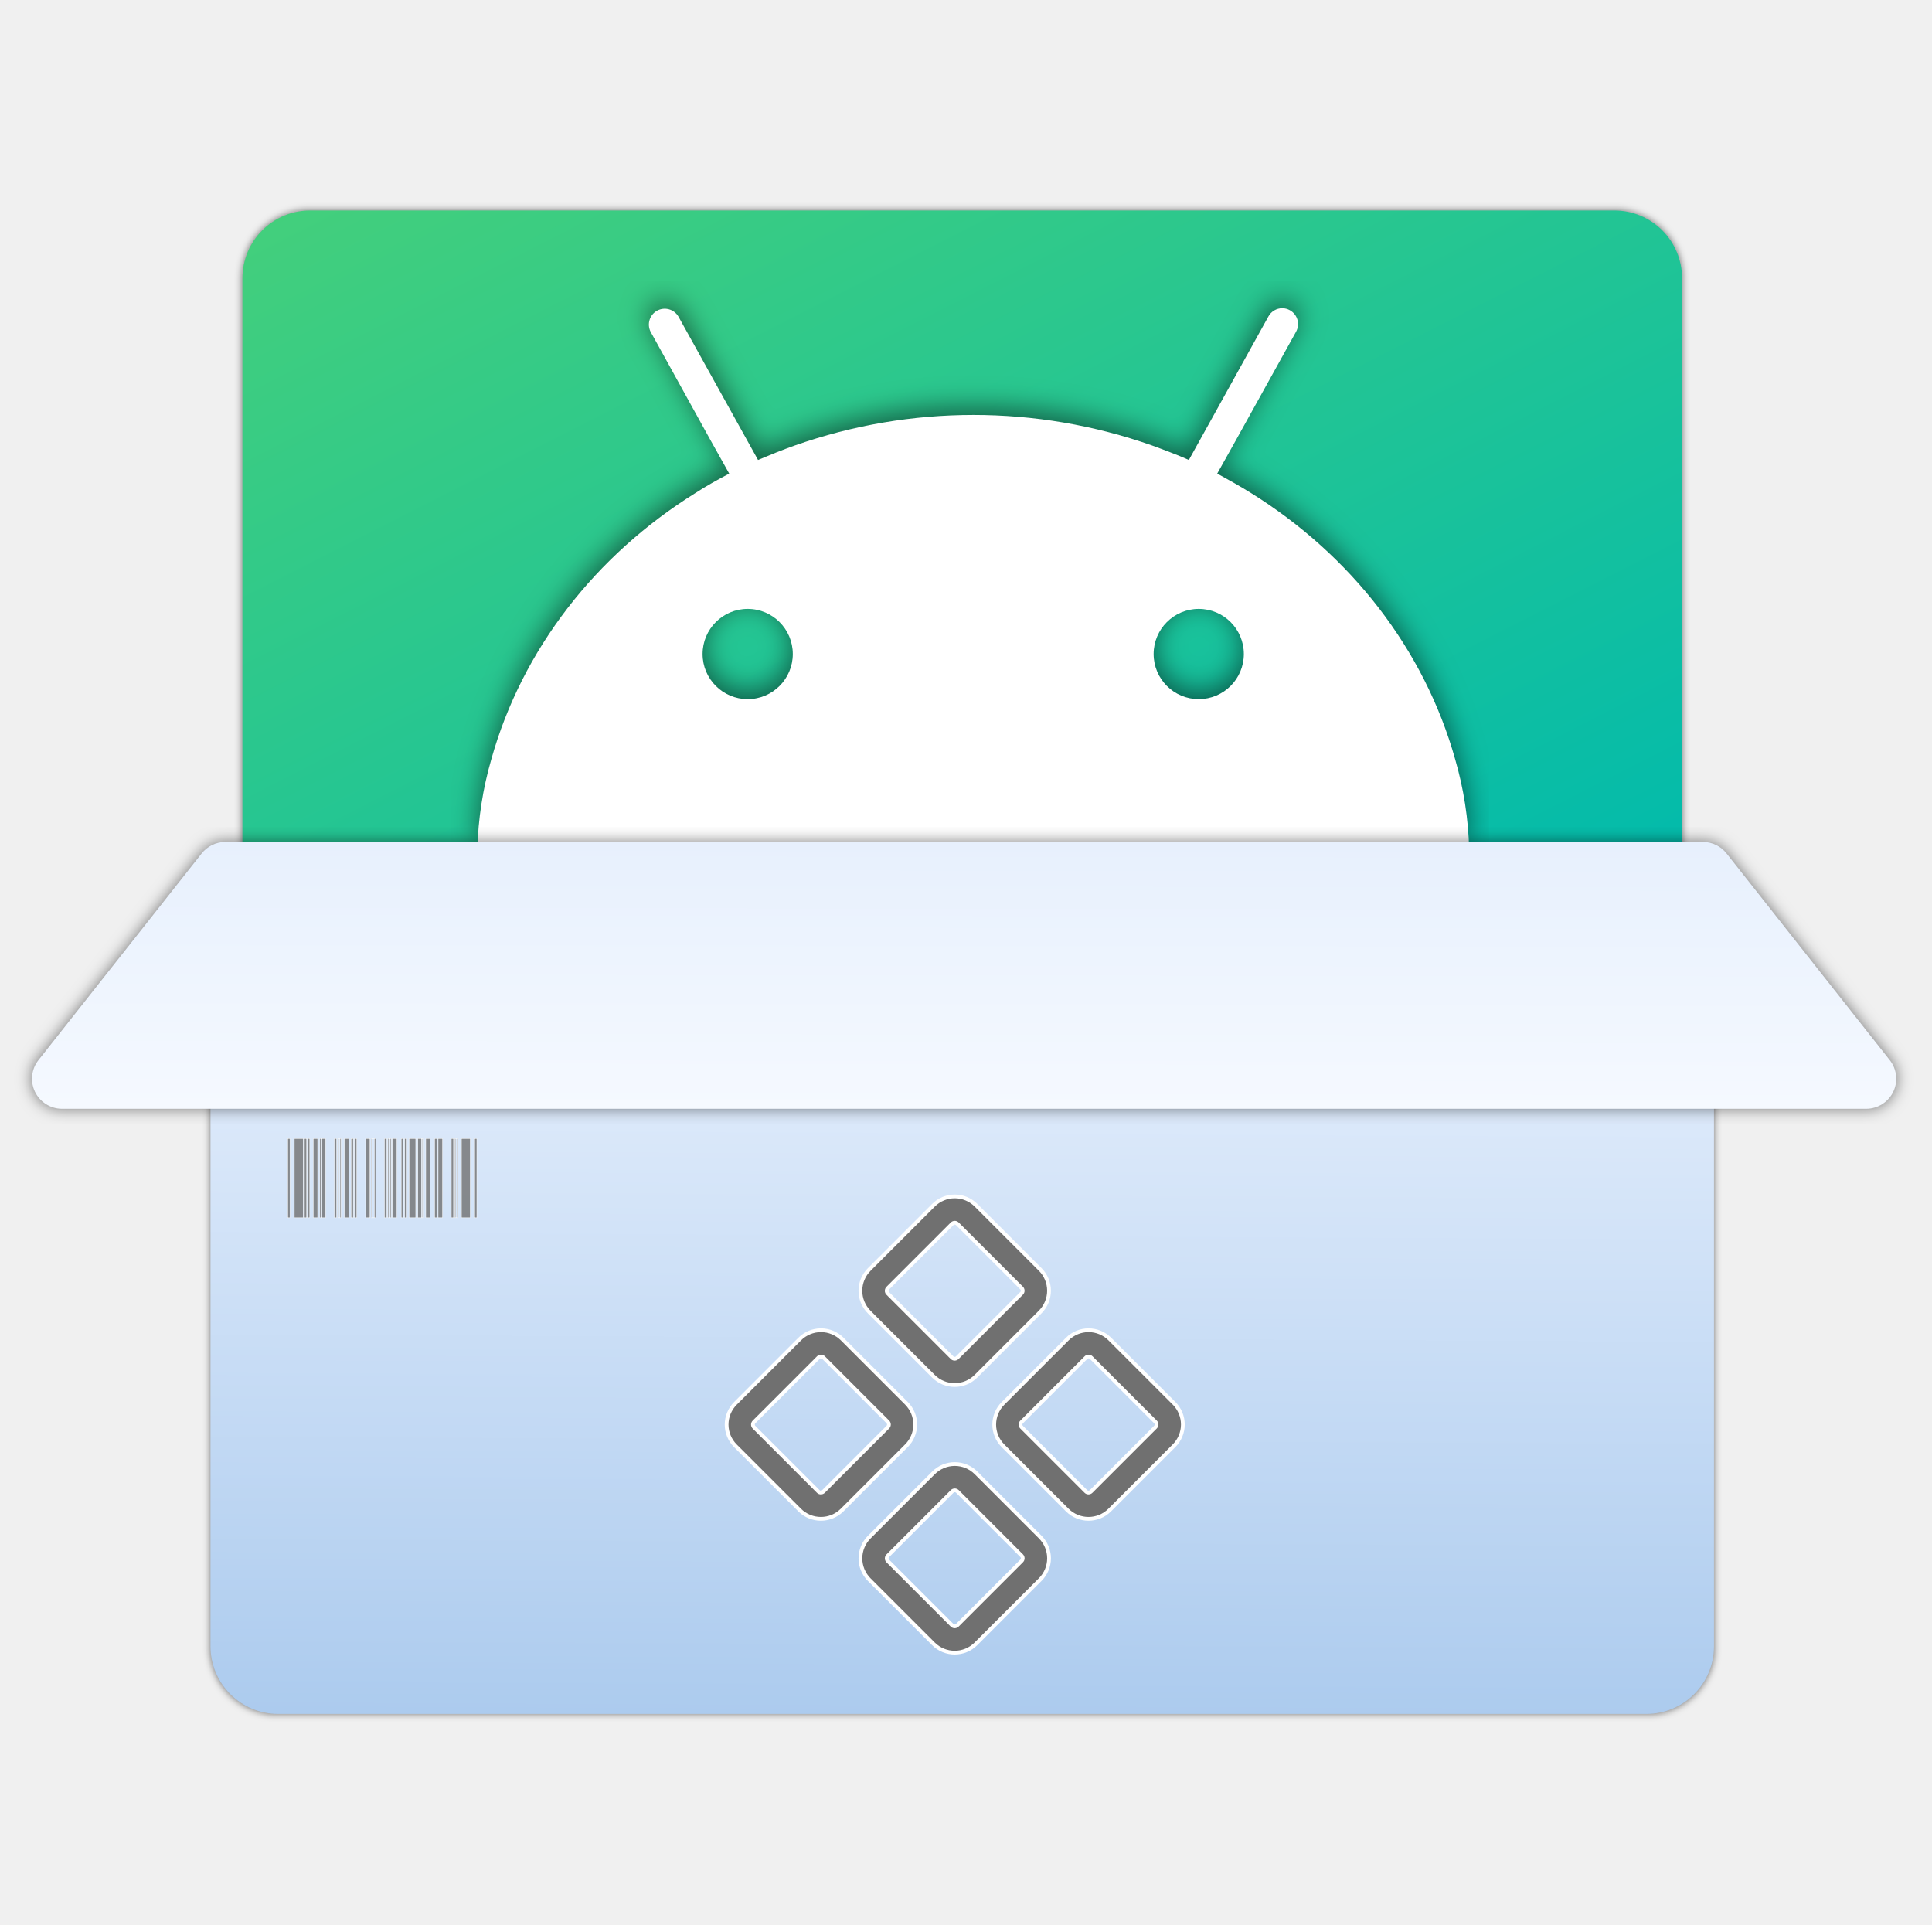
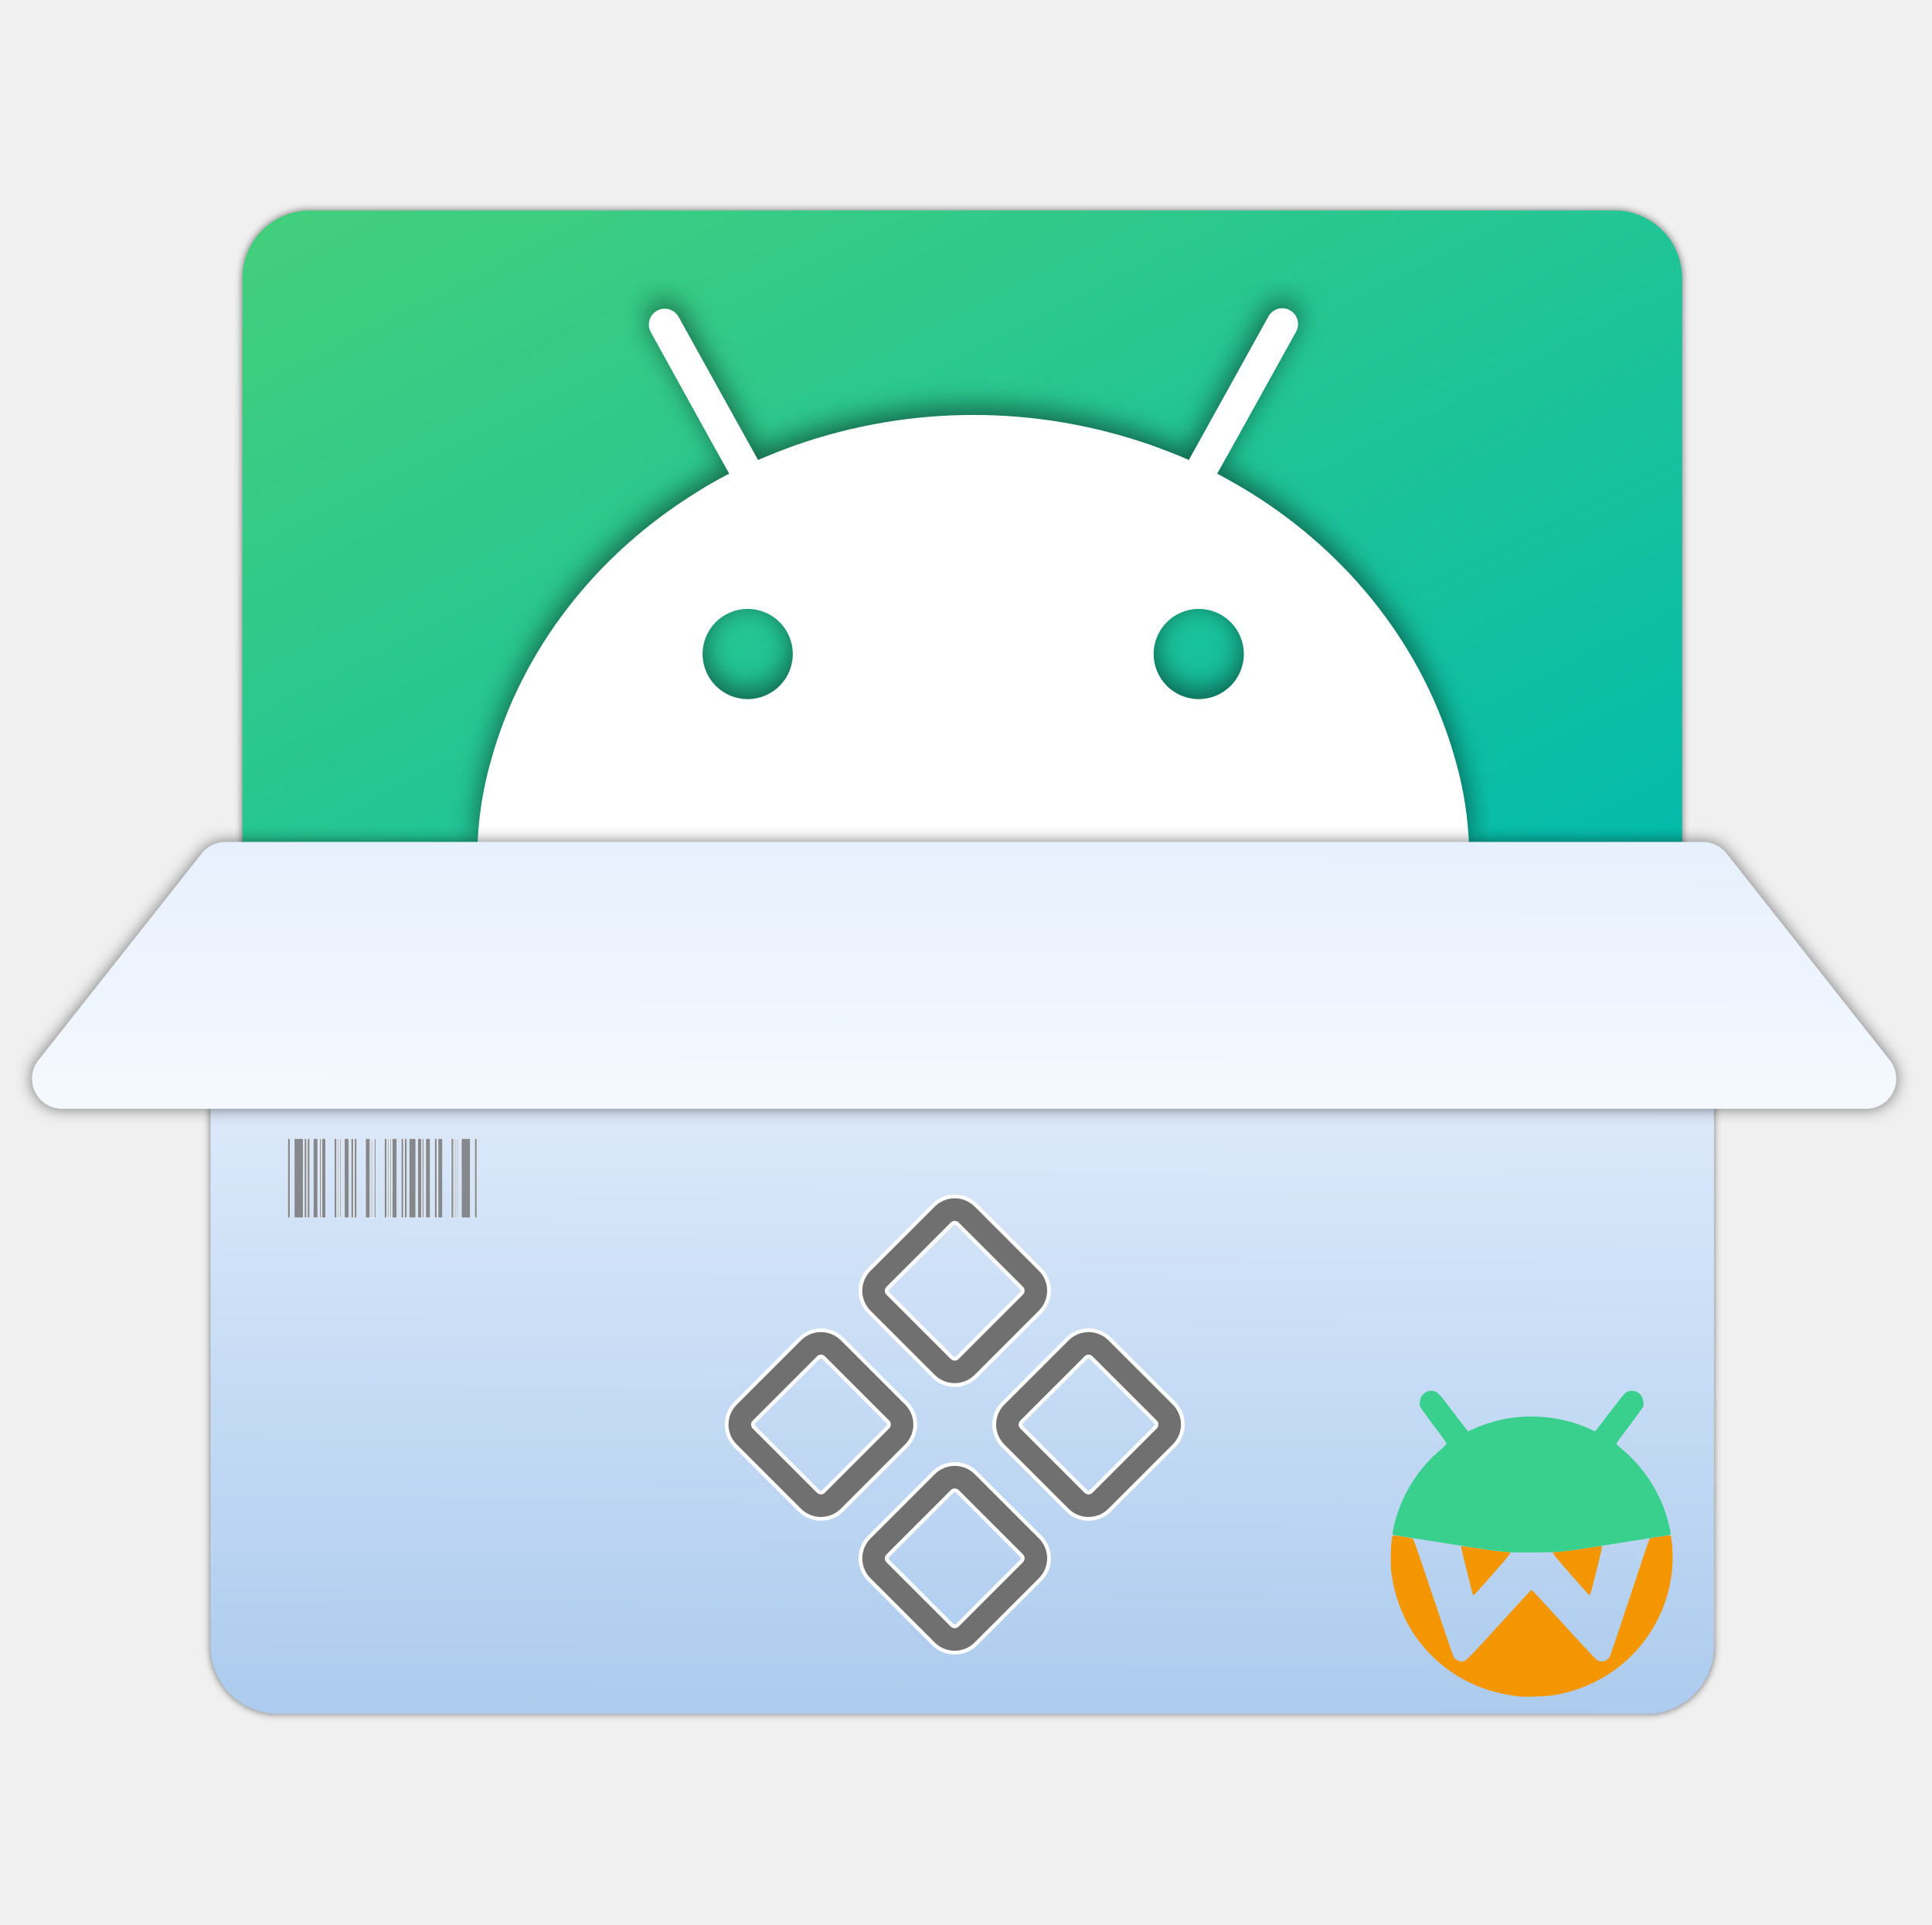
- <svg xmlns="http://www.w3.org/2000/svg" width="514" height="512" viewBox="0 0 514 512" fill="none">
-   <defs>
+ <svg xmlns="http://www.w3.org/2000/svg" width="514" height="512" viewBox="0 0 514 512" fill="none" version="1.1" id="svg3680">
+   <defs id="defs3642">
    <linearGradient id="linear_0" x1="96.37%" y1="96.011%" x2="2.84%" y2="0%" gradientUnits="objectBoundingBox">
-       <stop offset="0" stop-color="#00BAAD" stop-opacity="1" />
-       <stop offset="1" stop-color="#43CF7C" stop-opacity="1" />
+       <stop offset="0" stop-color="#00BAAD" stop-opacity="1" id="stop3567" />
+       <stop offset="1" stop-color="#43CF7C" stop-opacity="1" id="stop3569" />
    </linearGradient>
    <filter id="filter_2" x="60.5" y="54" width="387" height="204" filterUnits="userSpaceOnUse" color-interpolation-filters="sRGB">
-       <feFlood flood-opacity="0" result="BackgroundImageFix" />
-       <feColorMatrix in="SourceAlpha" type="matrix" values="0 0 0 0 0 0 0 0 0 0 0 0 0 0 0 0 0 0 127 0" />
-       <feOffset dx="0" dy="0" />
-       <feGaussianBlur stdDeviation="1" />
-       <feColorMatrix type="matrix" values="0 0 0 0 0 0 0 0 0 0 0 0 0 0 0 0 0 0 0.5 0" />
-       <feBlend mode="normal" in2="BackgroundImageFix" result="effect1_Shadow" />
-       <feBlend mode="normal" in="SourceGraphic" in2="effect1_Shadow" result="shape" />
+       <feFlood flood-opacity="0" result="BackgroundImageFix" id="feFlood3572" />
+       <feColorMatrix in="SourceAlpha" type="matrix" values="0 0 0 0 0 0 0 0 0 0 0 0 0 0 0 0 0 0 127 0" id="feColorMatrix3574" />
+       <feOffset dx="0" dy="0" id="feOffset3576" />
+       <feGaussianBlur stdDeviation="1" id="feGaussianBlur3578" />
+       <feColorMatrix type="matrix" values="0 0 0 0 0 0 0 0 0 0 0 0 0 0 0 0 0 0 0.5 0" id="feColorMatrix3580" />
+       <feBlend mode="normal" in2="BackgroundImageFix" result="effect1_Shadow" id="feBlend3582" />
+       <feBlend mode="normal" in="SourceGraphic" in2="effect1_Shadow" result="shape" id="feBlend3584" />
    </filter>
    <linearGradient id="linear_1" x1="50%" y1="100%" x2="51%" y2="0%" gradientUnits="objectBoundingBox">
-       <stop offset="0" stop-color="#ACCBEE" stop-opacity="1" />
-       <stop offset="1" stop-color="#E7F0FD" stop-opacity="1" />
+       <stop offset="0" stop-color="#ACCBEE" stop-opacity="1" id="stop3587" />
+       <stop offset="1" stop-color="#E7F0FD" stop-opacity="1" id="stop3589" />
    </linearGradient>
    <filter id="filter_4" x="52" y="254" width="404" height="204" filterUnits="userSpaceOnUse" color-interpolation-filters="sRGB">
-       <feFlood flood-opacity="0" result="BackgroundImageFix" />
-       <feColorMatrix in="SourceAlpha" type="matrix" values="0 0 0 0 0 0 0 0 0 0 0 0 0 0 0 0 0 0 127 0" />
-       <feOffset dx="0" dy="0" />
-       <feGaussianBlur stdDeviation="1" />
-       <feColorMatrix type="matrix" values="0 0 0 0 0 0 0 0 0 0 0 0 0 0 0 0 0 0 0.5 0" />
-       <feBlend mode="normal" in2="BackgroundImageFix" result="effect1_Shadow" />
-       <feBlend mode="normal" in="SourceGraphic" in2="effect1_Shadow" result="shape" />
+       <feFlood flood-opacity="0" result="BackgroundImageFix" id="feFlood3592" />
+       <feColorMatrix in="SourceAlpha" type="matrix" values="0 0 0 0 0 0 0 0 0 0 0 0 0 0 0 0 0 0 127 0" id="feColorMatrix3594" />
+       <feOffset dx="0" dy="0" id="feOffset3596" />
+       <feGaussianBlur stdDeviation="1" id="feGaussianBlur3598" />
+       <feColorMatrix type="matrix" values="0 0 0 0 0 0 0 0 0 0 0 0 0 0 0 0 0 0 0.5 0" id="feColorMatrix3600" />
+       <feBlend mode="normal" in2="BackgroundImageFix" result="effect1_Shadow" id="feBlend3602" />
+       <feBlend mode="normal" in="SourceGraphic" in2="effect1_Shadow" result="shape" id="feBlend3604" />
    </filter>
    <filter id="filter_12" x="-7" y="-7" width="276" height="156" filterUnits="userSpaceOnUse" color-interpolation-filters="sRGB">
-       <feFlood flood-opacity="0" result="BackgroundImageFix" />
-       <feColorMatrix in="SourceAlpha" type="matrix" values="0 0 0 0 0 0 0 0 0 0 0 0 0 0 0 0 0 0 127 0" />
-       <feOffset dx="0" dy="-2" />
-       <feGaussianBlur stdDeviation="3.5" />
-       <feColorMatrix type="matrix" values="0 0 0 0 0 0 0 0 0 0 0 0 0 0 0 0 0 0 0.5 0" />
-       <feBlend mode="normal" in2="BackgroundImageFix" result="effect1_Shadow" />
-       <feBlend mode="normal" in="SourceGraphic" in2="effect1_Shadow" result="shape" />
+       <feFlood flood-opacity="0" result="BackgroundImageFix" id="feFlood3607" />
+       <feColorMatrix in="SourceAlpha" type="matrix" values="0 0 0 0 0 0 0 0 0 0 0 0 0 0 0 0 0 0 127 0" id="feColorMatrix3609" />
+       <feOffset dx="0" dy="-2" id="feOffset3611" />
+       <feGaussianBlur stdDeviation="3.5" id="feGaussianBlur3613" />
+       <feColorMatrix type="matrix" values="0 0 0 0 0 0 0 0 0 0 0 0 0 0 0 0 0 0 0.5 0" id="feColorMatrix3615" />
+       <feBlend mode="normal" in2="BackgroundImageFix" result="effect1_Shadow" id="feBlend3617" />
+       <feBlend mode="normal" in="SourceGraphic" in2="effect1_Shadow" result="shape" id="feBlend3619" />
    </filter>
    <linearGradient id="linear_2" x1="50%" y1="100%" x2="51%" y2="0%" gradientUnits="objectBoundingBox">
-       <stop offset="0" stop-color="#F5F9FF" stop-opacity="1" />
-       <stop offset="1" stop-color="#E7F0FD" stop-opacity="1" />
+       <stop offset="0" stop-color="#F5F9FF" stop-opacity="1" id="stop3622" />
+       <stop offset="1" stop-color="#E7F0FD" stop-opacity="1" id="stop3624" />
    </linearGradient>
    <filter id="filter_24" x="-6" y="220" width="521" height="79" filterUnits="userSpaceOnUse" color-interpolation-filters="sRGB">
-       <feFlood flood-opacity="0" result="BackgroundImageFix" />
-       <feColorMatrix in="SourceAlpha" type="matrix" values="0 0 0 0 0 0 0 0 0 0 0 0 0 0 0 0 0 0 127 0" />
-       <feOffset dx="0" dy="0" />
-       <feGaussianBlur stdDeviation="2" />
-       <feColorMatrix type="matrix" values="0 0 0 0 0 0 0 0 0 0 0 0 0 0 0 0 0 0 0.5 0" />
-       <feBlend mode="normal" in2="BackgroundImageFix" result="effect1_Shadow" />
-       <feBlend mode="normal" in="SourceGraphic" in2="effect1_Shadow" result="shape" />
+       <feFlood flood-opacity="0" result="BackgroundImageFix" id="feFlood3627" />
+       <feColorMatrix in="SourceAlpha" type="matrix" values="0 0 0 0 0 0 0 0 0 0 0 0 0 0 0 0 0 0 127 0" id="feColorMatrix3629" />
+       <feOffset dx="0" dy="0" id="feOffset3631" />
+       <feGaussianBlur stdDeviation="2" id="feGaussianBlur3633" />
+       <feColorMatrix type="matrix" values="0 0 0 0 0 0 0 0 0 0 0 0 0 0 0 0 0 0 0.5 0" id="feColorMatrix3635" />
+       <feBlend mode="normal" in2="BackgroundImageFix" result="effect1_Shadow" id="feBlend3637" />
+       <feBlend mode="normal" in="SourceGraphic" in2="effect1_Shadow" result="shape" id="feBlend3639" />
    </filter>
  </defs>
-   <g opacity="1" transform="translate(2 0)  rotate(0 256 256)">
-     <g id="矩形 1" filter="url(#filter_2)">
+   <g opacity="1" transform="translate(2 0)  rotate(0 256 256)" id="g3678">
+     <g id="g3645" filter="url(#filter_2)">
      <path id="矩形 1" fill-rule="evenodd" fill="url(#linear_0)" transform="translate(62.5 56)  rotate(0 191.5 100)" opacity="1" d="M0,200L383,200L383,18C383,13.226 381.104,8.648 377.728,5.272C374.352,1.896 369.774,-1.0658141036401503e-14 365,-7.105427357601002e-15L18,0C13.226,-3.552713678800501e-15 8.648,1.896 5.272,5.272C1.896,8.648 -3.552713678800501e-15,13.226 -3.552713678800501e-15,18L0,200Z " />
    </g>
-     <g id="矩形 2" filter="url(#filter_4)">
+     <g id="g3648" filter="url(#filter_4)">
      <path id="矩形 2" fill-rule="evenodd" fill="url(#linear_1)" transform="translate(54 256)  rotate(0 200 100)" opacity="1" d="M1.1021821192326181e-15,182C0,186.774 1.896,191.352 5.272,194.728C8.648,198.104 13.226,200 18,200L382,200C391.941,200 400,191.941 400,182L400,0L0,0Z " />
    </g>
-     <g opacity="1" transform="translate(125 82)  rotate(0 131 71)">
-       <g id="形状" filter="url(#filter_12)">
+     <g opacity="1" transform="translate(125 82)  rotate(0 131 71)" id="g3653">
+       <g id="g3651" filter="url(#filter_12)">
        <path id="形状" fill-rule="evenodd" style="fill:#FFFFFF" transform="translate(0 0)  rotate(0 131 71)" opacity="1" d="M218.175,3.052c0.309,1.075 0.177,2.23 -0.364,3.208l-15.892,28.66l-5.079,9.08c1.533,0.834 3.061,1.683 4.581,2.55c1.52,0.867 3.019,1.761 4.499,2.681c26.42,16.46 46.001,41.479 54.221,70.77c2.267,7.796 3.515,15.853 3.72,23.97h-263.86c0.203,-8.127 1.451,-16.194 3.72,-24c8.201,-29.26 27.8,-54.28 54.199,-70.74c1.472,-0.955 2.966,-1.86 4.48,-2.721c1.512,-0.86 3.048,-1.696 4.599,-2.509l-5.079,-9.08l-15.81,-28.61c-1.061,-2.03 -0.309,-4.536 1.694,-5.648c2.003,-1.11 4.528,-0.419 5.686,1.558l16.101,29l5.079,9.151c1.599,-0.671 3.219,-1.34 4.86,-2.001c1.633,-0.646 3.282,-1.265 4.95,-1.86c30.742,-10.818 64.258,-10.818 95,0c1.67,0.59 3.309,1.241 4.95,1.86c1.639,0.621 3.259,1.29 4.86,2.001l5.079,-9.151l16.101,-29.05c0.741,-1.34 2.156,-2.173 3.689,-2.17c0.702,0.004 1.391,0.187 2,0.53c0.982,0.54 1.705,1.448 2.016,2.522z M83.92,92c0,-6.627 -5.373,-12 -12,-12c-6.627,0 -12,5.373 -12,12c0,6.627 5.373,12 12,12c6.627,0 12,-5.373 12,-12z M203.92,92c0,-6.627 -5.373,-12 -12,-12c-6.627,0 -12,5.373 -12,12c0,6.627 5.373,12 12,12c6.627,0 12,-5.373 12,-12z " />
      </g>
    </g>
-     <g opacity="1" transform="translate(188 315)  rotate(0 63.99999 63.99999)">
+     <g opacity="1" transform="translate(188 315)  rotate(0 63.99999 63.99999)" id="g3670">
      <path id="矩形 4 (轮廓)" fill-rule="evenodd" style="fill:#707070" transform="translate(43.91955 8.31003)  rotate(45 20.07435 20.09155)" opacity="1" d="M0 32.18L0 8C0 5.88 0.84 3.84 2.34 2.34C3.84 0.84 5.88 0 8 0L32.15 0C34.27 0 36.31 0.84 37.81 2.34C39.31 3.84 40.15 5.88 40.15 8L40.15 32.18C40.15 36.6 36.57 40.18 32.15 40.18L8 40.18C5.88 40.18 3.84 39.34 2.34 37.84C0.84 36.34 0 34.3 0 32.18ZM8 7L32.15 7C32.42 7 32.66 7.1 32.86 7.29C33.05 7.49 33.15 7.72 33.15 8L33.15 32.18C33.15 32.46 33.05 32.69 32.86 32.89C32.66 33.09 32.42 33.18 32.15 33.18L8 33.18C7.72 33.18 7.49 33.09 7.29 32.89C7.1 32.69 7 32.46 7 32.18L7 8C7 7.72 7.1 7.49 7.29 7.29C7.49 7.1 7.72 7 8 7Z" />
-       <path id="矩形 4 (轮廓)" style="stroke:#FFFFFF; stroke-width:1; stroke-opacity:1; stroke-dasharray:0 0" transform="translate(43.91955 8.31003)  rotate(45 20.07435 20.09155)" d="M0,8L0,32.18C0,34.3 0.84,36.34 2.34,37.84C3.84,39.34 5.88,40.18 8,40.18L32.15,40.18C36.57,40.18 40.15,36.6 40.15,32.18L40.15,8C40.15,5.88 39.31,3.84 37.81,2.34C36.31,0.84 34.27,0 32.15,0L8,0C5.88,0 3.84,0.84 2.34,2.34C0.84,3.84 0,5.88 0,8Z M32.15,7L8,7C7.72,7 7.49,7.1 7.29,7.29C7.1,7.49 7,7.72 7,8L7,32.18C7,32.46 7.1,32.69 7.29,32.89C7.49,33.09 7.72,33.18 8,33.18L32.15,33.18C32.42,33.18 32.66,33.09 32.86,32.89C33.05,32.69 33.15,32.46 33.15,32.18L33.15,8C33.15,7.72 33.05,7.49 32.86,7.29C32.66,7.1 32.42,7 32.15,7Z " />
-       <path id="矩形 4 (轮廓)" fill-rule="evenodd" style="fill:#707070" transform="translate(8.32723 43.90844)  rotate(45 20.07435 20.09155)" opacity="1" d="M8 0L32.15 0C34.27 0 36.31 0.84 37.81 2.34C39.31 3.84 40.15 5.88 40.15 8L40.15 32.18C40.15 36.6 36.57 40.18 32.15 40.18L8 40.18C5.88 40.18 3.84 39.34 2.34 37.84C0.84 36.34 0 34.3 0 32.18L0 8C0 5.88 0.84 3.84 2.34 2.34C3.84 0.84 5.88 0 8 0ZM8 33.18C7.72 33.18 7.49 33.09 7.29 32.89C7.1 32.69 7 32.46 7 32.18L7 8C7 7.72 7.1 7.49 7.29 7.29C7.49 7.1 7.72 7 8 7L32.15 7C32.42 7 32.66 7.1 32.86 7.29C33.05 7.49 33.15 7.72 33.15 8L33.15 32.18C33.15 32.46 33.05 32.69 32.86 32.89C32.66 33.09 32.42 33.18 32.15 33.18L8 33.18Z" />
-       <path id="矩形 4 (轮廓)" style="stroke:#FFFFFF; stroke-width:1; stroke-opacity:1; stroke-dasharray:0 0" transform="translate(8.32723 43.90844)  rotate(45 20.07435 20.09155)" d="M32.15,0L8,0C5.88,0 3.84,0.84 2.34,2.34C0.84,3.84 0,5.88 0,8L0,32.18C0,34.3 0.84,36.34 2.34,37.84C3.84,39.34 5.88,40.18 8,40.18L32.15,40.18C36.57,40.18 40.15,36.6 40.15,32.18L40.15,8C40.15,5.88 39.31,3.84 37.81,2.34C36.31,0.84 34.27,0 32.15,0Z M7.29,32.89C7.49,33.09 7.72,33.18 8,33.18L32.15,33.18C32.42,33.18 32.66,33.09 32.86,32.89C33.05,32.69 33.15,32.46 33.15,32.18L33.15,8C33.15,7.72 33.05,7.49 32.86,7.29C32.66,7.1 32.42,7 32.15,7L8,7C7.72,7 7.49,7.1 7.29,7.29C7.1,7.49 7,7.72 7,8L7,32.18C7,32.46 7.1,32.69 7.29,32.89Z " />
-       <path id="矩形 4 (轮廓)" fill-rule="evenodd" style="fill:#707070" transform="translate(43.92564 79.50685)  rotate(45 20.07435 20.09155)" opacity="1" d="M2.34 2.34C3.84 0.84 5.88 0 8 0L32.15 0C34.27 0 36.31 0.84 37.81 2.34C39.31 3.84 40.15 5.88 40.15 8L40.15 32.18C40.15 36.6 36.57 40.18 32.15 40.18L8 40.18C5.88 40.18 3.84 39.34 2.34 37.84C0.84 36.34 0 34.3 0 32.18L0 8C0 5.88 0.84 3.84 2.34 2.34ZM7 32.18L7 8C7 7.72 7.1 7.49 7.29 7.29C7.49 7.1 7.72 7 8 7L32.15 7C32.42 7 32.66 7.1 32.86 7.29C33.05 7.49 33.15 7.72 33.15 8L33.15 32.18C33.15 32.46 33.05 32.69 32.86 32.89C32.66 33.09 32.42 33.18 32.15 33.18L8 33.18C7.72 33.18 7.49 33.09 7.29 32.89C7.1 32.69 7 32.46 7 32.18Z" />
-       <path id="矩形 4 (轮廓)" style="stroke:#FFFFFF; stroke-width:1; stroke-opacity:1; stroke-dasharray:0 0" transform="translate(43.92564 79.50685)  rotate(45 20.07435 20.09155)" d="M7,8L7,32.18C7,32.46 7.1,32.69 7.29,32.89C7.49,33.09 7.72,33.18 8,33.18L32.15,33.18C32.42,33.18 32.66,33.09 32.86,32.89C33.05,32.69 33.15,32.46 33.15,32.18L33.15,8C33.15,7.72 33.05,7.49 32.86,7.29C32.66,7.1 32.42,7 32.15,7L8,7C7.72,7 7.49,7.1 7.29,7.29C7.1,7.49 7,7.72 7,8Z M8,0C5.88,0 3.84,0.84 2.34,2.34C0.84,3.84 0,5.88 0,8L0,32.18C0,34.3 0.84,36.34 2.34,37.84C3.84,39.34 5.88,40.18 8,40.18L32.15,40.18C36.57,40.18 40.15,36.6 40.15,32.18L40.15,8C40.15,5.88 39.31,3.84 37.81,2.34C36.31,0.84 34.27,0 32.15,0L8,0Z " />
-       <path id="矩形 4 (轮廓)" fill-rule="evenodd" style="fill:#707070" transform="translate(79.52405 43.90844)  rotate(45 20.07435 20.09155)" opacity="1" d="M2.34 37.84C0.84 36.34 0 34.3 0 32.18L0 8C0 5.88 0.84 3.84 2.34 2.34C3.84 0.84 5.88 0 8 0L32.15 0C34.27 0 36.31 0.84 37.81 2.34C39.31 3.84 40.15 5.88 40.15 8L40.15 32.18C40.15 36.6 36.57 40.18 32.15 40.18L8 40.18C5.88 40.18 3.84 39.34 2.34 37.84ZM32.15 7C32.42 7 32.66 7.1 32.86 7.29C33.05 7.49 33.15 7.72 33.15 8L33.15 32.18C33.15 32.46 33.05 32.69 32.86 32.89C32.66 33.09 32.42 33.18 32.15 33.18L8 33.18C7.72 33.18 7.49 33.09 7.29 32.89C7.1 32.69 7 32.46 7 32.18L7 8C7 7.72 7.1 7.49 7.29 7.29C7.49 7.1 7.72 7 8 7L32.15 7Z" />
-       <path id="矩形 4 (轮廓)" style="stroke:#FFFFFF; stroke-width:1; stroke-opacity:1; stroke-dasharray:0 0" transform="translate(79.52405 43.90844)  rotate(45 20.07435 20.09155)" d="M32.86,7.29C32.66,7.1 32.42,7 32.15,7L8,7C7.72,7 7.49,7.1 7.29,7.29C7.1,7.49 7,7.72 7,8L7,32.18C7,32.46 7.1,32.69 7.29,32.89C7.49,33.09 7.72,33.18 8,33.18L32.15,33.18C32.42,33.18 32.66,33.09 32.86,32.89C33.05,32.69 33.15,32.46 33.15,32.18L33.15,8C33.15,7.72 33.05,7.49 32.86,7.29Z M0,32.18C0,34.3 0.84,36.34 2.34,37.84C3.84,39.34 5.88,40.18 8,40.18L32.15,40.18C36.57,40.18 40.15,36.6 40.15,32.18L40.15,8C40.15,5.88 39.31,3.84 37.81,2.34C36.31,0.84 34.27,0 32.15,0L8,0C5.88,0 3.84,0.84 2.34,2.34C0.84,3.84 0,5.88 0,8L0,32.18Z " />
+       <path id="path3656" style="stroke:#FFFFFF; stroke-width:1; stroke-opacity:1; stroke-dasharray:0 0" transform="translate(43.91955 8.31003)  rotate(45 20.07435 20.09155)" d="M0,8L0,32.18C0,34.3 0.84,36.34 2.34,37.84C3.84,39.34 5.88,40.18 8,40.18L32.15,40.18C36.57,40.18 40.15,36.6 40.15,32.18L40.15,8C40.15,5.88 39.31,3.84 37.81,2.34C36.31,0.84 34.27,0 32.15,0L8,0C5.88,0 3.84,0.84 2.34,2.34C0.84,3.84 0,5.88 0,8Z M32.15,7L8,7C7.72,7 7.49,7.1 7.29,7.29C7.1,7.49 7,7.72 7,8L7,32.18C7,32.46 7.1,32.69 7.29,32.89C7.49,33.09 7.72,33.18 8,33.18L32.15,33.18C32.42,33.18 32.66,33.09 32.86,32.89C33.05,32.69 33.15,32.46 33.15,32.18L33.15,8C33.15,7.72 33.05,7.49 32.86,7.29C32.66,7.1 32.42,7 32.15,7Z " />
+       <path id="path3658" fill-rule="evenodd" style="fill:#707070" transform="translate(8.32723 43.90844)  rotate(45 20.07435 20.09155)" opacity="1" d="M8 0L32.15 0C34.27 0 36.31 0.84 37.81 2.34C39.31 3.84 40.15 5.88 40.15 8L40.15 32.18C40.15 36.6 36.57 40.18 32.15 40.18L8 40.18C5.88 40.18 3.84 39.34 2.34 37.84C0.84 36.34 0 34.3 0 32.18L0 8C0 5.88 0.84 3.84 2.34 2.34C3.84 0.84 5.88 0 8 0ZM8 33.18C7.72 33.18 7.49 33.09 7.29 32.89C7.1 32.69 7 32.46 7 32.18L7 8C7 7.72 7.1 7.49 7.29 7.29C7.49 7.1 7.72 7 8 7L32.15 7C32.42 7 32.66 7.1 32.86 7.29C33.05 7.49 33.15 7.72 33.15 8L33.15 32.18C33.15 32.46 33.05 32.69 32.86 32.89C32.66 33.09 32.42 33.18 32.15 33.18L8 33.18Z" />
+       <path id="path3660" style="stroke:#FFFFFF; stroke-width:1; stroke-opacity:1; stroke-dasharray:0 0" transform="translate(8.32723 43.90844)  rotate(45 20.07435 20.09155)" d="M32.15,0L8,0C5.88,0 3.84,0.84 2.34,2.34C0.84,3.84 0,5.88 0,8L0,32.18C0,34.3 0.84,36.34 2.34,37.84C3.84,39.34 5.88,40.18 8,40.18L32.15,40.18C36.57,40.18 40.15,36.6 40.15,32.18L40.15,8C40.15,5.88 39.31,3.84 37.81,2.34C36.31,0.84 34.27,0 32.15,0Z M7.29,32.89C7.49,33.09 7.72,33.18 8,33.18L32.15,33.18C32.42,33.18 32.66,33.09 32.86,32.89C33.05,32.69 33.15,32.46 33.15,32.18L33.15,8C33.15,7.72 33.05,7.49 32.86,7.29C32.66,7.1 32.42,7 32.15,7L8,7C7.72,7 7.49,7.1 7.29,7.29C7.1,7.49 7,7.72 7,8L7,32.18C7,32.46 7.1,32.69 7.29,32.89Z " />
+       <path id="path3662" fill-rule="evenodd" style="fill:#707070" transform="translate(43.92564 79.50685)  rotate(45 20.07435 20.09155)" opacity="1" d="M2.34 2.34C3.84 0.84 5.88 0 8 0L32.15 0C34.27 0 36.31 0.84 37.81 2.34C39.31 3.84 40.15 5.88 40.15 8L40.15 32.18C40.15 36.6 36.57 40.18 32.15 40.18L8 40.18C5.88 40.18 3.84 39.34 2.34 37.84C0.84 36.34 0 34.3 0 32.18L0 8C0 5.88 0.84 3.84 2.34 2.34ZM7 32.18L7 8C7 7.72 7.1 7.49 7.29 7.29C7.49 7.1 7.72 7 8 7L32.15 7C32.42 7 32.66 7.1 32.86 7.29C33.05 7.49 33.15 7.72 33.15 8L33.15 32.18C33.15 32.46 33.05 32.69 32.86 32.89C32.66 33.09 32.42 33.18 32.15 33.18L8 33.18C7.72 33.18 7.49 33.09 7.29 32.89C7.1 32.69 7 32.46 7 32.18Z" />
+       <path id="path3664" style="stroke:#FFFFFF; stroke-width:1; stroke-opacity:1; stroke-dasharray:0 0" transform="translate(43.92564 79.50685)  rotate(45 20.07435 20.09155)" d="M7,8L7,32.18C7,32.46 7.1,32.69 7.29,32.89C7.49,33.09 7.72,33.18 8,33.18L32.15,33.18C32.42,33.18 32.66,33.09 32.86,32.89C33.05,32.69 33.15,32.46 33.15,32.18L33.15,8C33.15,7.72 33.05,7.49 32.86,7.29C32.66,7.1 32.42,7 32.15,7L8,7C7.72,7 7.49,7.1 7.29,7.29C7.1,7.49 7,7.72 7,8Z M8,0C5.88,0 3.84,0.84 2.34,2.34C0.84,3.84 0,5.88 0,8L0,32.18C0,34.3 0.84,36.34 2.34,37.84C3.84,39.34 5.88,40.18 8,40.18L32.15,40.18C36.57,40.18 40.15,36.6 40.15,32.18L40.15,8C40.15,5.88 39.31,3.84 37.81,2.34C36.31,0.84 34.27,0 32.15,0L8,0Z " />
+       <path id="path3666" fill-rule="evenodd" style="fill:#707070" transform="translate(79.52405 43.90844)  rotate(45 20.07435 20.09155)" opacity="1" d="M2.34 37.84C0.84 36.34 0 34.3 0 32.18L0 8C0 5.88 0.84 3.84 2.34 2.34C3.84 0.84 5.88 0 8 0L32.15 0C34.27 0 36.31 0.84 37.81 2.34C39.31 3.84 40.15 5.88 40.15 8L40.15 32.18C40.15 36.6 36.57 40.18 32.15 40.18L8 40.18C5.88 40.18 3.84 39.34 2.34 37.84ZM32.15 7C32.42 7 32.66 7.1 32.86 7.29C33.05 7.49 33.15 7.72 33.15 8L33.15 32.18C33.15 32.46 33.05 32.69 32.86 32.89C32.66 33.09 32.42 33.18 32.15 33.18L8 33.18C7.72 33.18 7.49 33.09 7.29 32.89C7.1 32.69 7 32.46 7 32.18L7 8C7 7.72 7.1 7.49 7.29 7.29C7.49 7.1 7.72 7 8 7L32.15 7Z" />
+       <path id="path3668" style="stroke:#FFFFFF; stroke-width:1; stroke-opacity:1; stroke-dasharray:0 0" transform="translate(79.52405 43.90844)  rotate(45 20.07435 20.09155)" d="M32.86,7.29C32.66,7.1 32.42,7 32.15,7L8,7C7.72,7 7.49,7.1 7.29,7.29C7.1,7.49 7,7.72 7,8L7,32.18C7,32.46 7.1,32.69 7.29,32.89C7.49,33.09 7.72,33.18 8,33.18L32.15,33.18C32.42,33.18 32.66,33.09 32.86,32.89C33.05,32.69 33.15,32.46 33.15,32.18L33.15,8C33.15,7.72 33.05,7.49 32.86,7.29Z M0,32.18C0,34.3 0.84,36.34 2.34,37.84C3.84,39.34 5.88,40.18 8,40.18L32.15,40.18C36.57,40.18 40.15,36.6 40.15,32.18L40.15,8C40.15,5.88 39.31,3.84 37.81,2.34C36.31,0.84 34.27,0 32.15,0L8,0C5.88,0 3.84,0.84 2.34,2.34C0.84,3.84 0,5.88 0,8L0,32.18Z " />
    </g>
-     <g id="矩形 3" filter="url(#filter_24)">
+     <g id="g3673" filter="url(#filter_24)">
      <path id="矩形 3" fill-rule="evenodd" fill="url(#linear_2)" transform="translate(-2 224)  rotate(0 256.5 35.5)" opacity="1" d="M10.232,58.042C8.332,60.448 7.974,63.729 9.311,66.488C10.648,69.248 13.445,71 16.511,71L496.489,71C499.555,71 502.352,69.248 503.689,66.488C505.026,63.729 504.668,60.448 502.768,58.042L459.337,3.042C457.82,1.121 455.506,2.6645352591003757e-15 453.058,-8.881784197001252e-16L59.942,0C57.494,-1.7763568394002505e-15 55.18,1.121 53.663,3.042Z " />
    </g>
    <path id="文本 1" fill-rule="evenodd" style="fill:#707070" transform="translate(74.55078 302.9062)  rotate(0 25.15625 10.54688)" opacity="0.8" d="M0.59 21.09L0 21.09L0 0L0.59 0L0.59 21.09ZM4.1 0L4.1 21.09L1.76 21.09L1.76 0L4.1 0ZM5.03 21.09L5.03 0L4.45 0L4.45 21.09L5.03 21.09ZM5.27 21.09L5.86 21.09L5.86 0L5.27 0L5.27 21.09ZM6.79 21.09L6.79 0L7.96 0L7.96 21.09L6.79 21.09ZM8.89 21.09L8.89 0L8.54 0L8.54 21.09L8.89 21.09ZM9.13 21.09L9.13 0L10.06 0L10.06 21.09L9.13 21.09ZM12.41 0L12.41 21.09L12.99 21.09L12.99 0L12.41 0ZM13.34 21.09L13.58 21.09L13.58 0L13.34 0L13.34 21.09ZM14.16 21.09L13.92 21.09L13.92 0L14.16 0L14.16 21.09ZM15.09 0L16.27 0L16.27 21.09L15.09 21.09L15.09 0ZM16.85 21.09L16.85 0L17.44 0L17.44 21.09L16.85 21.09ZM18.37 21.09L18.37 0L17.78 0L17.78 21.09L18.37 21.09ZM21.88 21.09L20.71 21.09L20.71 0L21.88 0L21.88 21.09ZM22.23 21.09L22.47 21.09L22.47 0L22.23 0L22.23 21.09ZM23.4 21.09L23.05 21.09L23.05 0L23.4 0L23.4 21.09ZM26.33 0L26.33 21.09L25.74 21.09L25.74 0L26.33 0ZM26.91 0L26.67 0L26.67 21.09L26.91 21.09L26.91 0ZM27.26 0L27.26 21.09L27.5 21.09L27.5 0L27.26 0ZM27.84 0L27.84 21.09L29.02 21.09L29.02 0L27.84 0ZM30.19 21.09L30.77 21.09L30.77 0L30.19 0L30.19 21.09ZM31.7 0L31.12 0L31.12 21.09L31.7 21.09L31.7 0ZM34.05 0L32.29 0L32.29 21.09L34.05 21.09L34.05 0ZM35.56 21.09L34.63 21.09L34.63 0L35.56 0L35.56 21.09ZM35.8 21.09L36.15 21.09L36.15 0L35.8 0L35.8 21.09ZM36.73 21.09L37.91 21.09L37.91 0L36.73 0L36.73 21.09ZM39.66 0L39.66 21.09L39.08 21.09L39.08 0L39.66 0ZM41.18 21.09L41.18 0L40.01 0L40.01 21.09L41.18 21.09ZM43.52 0L43.52 21.09L44.11 21.09L44.11 0L43.52 0ZM44.7 0L44.45 0L44.45 21.09L44.7 21.09L44.7 0ZM45.28 21.09L45.04 21.09L45.04 0L45.28 0L45.28 21.09ZM46.21 21.09L46.21 0L48.55 0L48.55 21.09L46.21 21.09ZM50.31 0L49.73 0L49.73 21.09L50.31 21.09L50.31 0Z" />
-     <path id="文本 1" style="stroke:#FFFFFF; stroke-width:0.1; stroke-opacity:1; stroke-dasharray:0 0" transform="translate(74.55078 302.9062)  rotate(0 25.15625 10.54688)" d="M12.41,0L12.41,21.09L12.99,21.09L12.99,0L12.41,0Z M8.89,0L8.89,21.09L10.06,21.09L10.06,0L8.89,0Z M14.16,0L13.58,0L13.58,21.09L14.16,21.09L14.16,0Z M27.84,0L27.84,21.09L29.02,21.09L29.02,0L27.84,0Z M27.26,21.09L27.26,0L26.67,0L26.67,21.09L27.26,21.09Z M30.19,21.09L30.77,21.09L30.77,0L30.19,0L30.19,21.09Z M22.47,21.09L23.05,21.09L23.05,0L22.47,0L22.47,21.09Z M18.37,21.09L18.37,0L17.78,0L17.78,21.09L18.37,21.09Z M20.71,21.09L21.88,21.09L21.88,0L20.71,0L20.71,21.09Z M43.52,0L43.52,21.09L44.11,21.09L44.11,0L43.52,0Z M45.28,21.09L45.28,0L44.7,0L44.7,21.09L45.28,21.09Z M41.18,21.09L41.18,0L40.01,0L40.01,21.09L41.18,21.09Z M0,21.09L0.59,21.09L0.59,0L0,0L0,21.09Z M5.27,21.09L5.86,21.09L5.86,0L5.27,0L5.27,21.09Z M4.1,21.09L4.1,0L1.76,0L1.76,21.09L4.1,21.09Z M31.7,0L31.12,0L31.12,21.09L31.7,21.09L31.7,0Z M34.63,21.09L35.8,21.09L35.8,0L34.63,0L34.63,21.09Z M34.05,0L32.29,0L32.29,21.09L34.05,21.09L34.05,0Z M26.33,21.09L26.33,0L25.74,0L25.74,21.09L26.33,21.09Z M22.23,21.09L23.4,21.09L23.4,0L22.23,0L22.23,21.09Z M27.5,21.09L27.5,0L26.91,0L26.91,21.09L27.5,21.09Z M50.31,0L49.73,0L49.73,21.09L50.31,21.09L50.31,0Z M46.21,0L46.21,21.09L48.55,21.09L48.55,0L46.21,0Z M45.04,0L44.45,0L44.45,21.09L45.04,21.09L45.04,0Z M39.66,21.09L39.66,0L39.08,0L39.08,21.09L39.66,21.09Z M36.73,21.09L37.91,21.09L37.91,0L36.73,0L36.73,21.09Z M35.56,0L35.56,21.09L36.15,21.09L36.15,0L35.56,0Z M9.13,21.09L9.13,0L8.54,0L8.54,21.09L9.13,21.09Z M6.79,0L6.79,21.09L7.96,21.09L7.96,0L6.79,0Z M5.03,21.09L5.03,0L4.45,0L4.45,21.09L5.03,21.09Z M16.27,0L15.09,0L15.09,21.09L16.27,21.09L16.27,0Z M13.34,21.09L13.92,21.09L13.92,0L13.34,0L13.34,21.09Z M16.85,0L16.85,21.09L17.44,21.09L17.44,0L16.85,0Z " />
+     <path id="path3676" style="stroke:#FFFFFF; stroke-width:0.1; stroke-opacity:1; stroke-dasharray:0 0" transform="translate(74.55078 302.9062)  rotate(0 25.15625 10.54688)" d="M12.41,0L12.41,21.09L12.99,21.09L12.99,0L12.41,0Z M8.89,0L8.89,21.09L10.06,21.09L10.06,0L8.89,0Z M14.16,0L13.58,0L13.58,21.09L14.16,21.09L14.16,0Z M27.84,0L27.84,21.09L29.02,21.09L29.02,0L27.84,0Z M27.26,21.09L27.26,0L26.67,0L26.67,21.09L27.26,21.09Z M30.19,21.09L30.77,21.09L30.77,0L30.19,0L30.19,21.09Z M22.47,21.09L23.05,21.09L23.05,0L22.47,0L22.47,21.09Z M18.37,21.09L18.37,0L17.78,0L17.78,21.09L18.37,21.09Z M20.71,21.09L21.88,21.09L21.88,0L20.71,0L20.71,21.09Z M43.52,0L43.52,21.09L44.11,21.09L44.11,0L43.52,0Z M45.28,21.09L45.28,0L44.7,0L44.7,21.09L45.28,21.09Z M41.18,21.09L41.18,0L40.01,0L40.01,21.09L41.18,21.09Z M0,21.09L0.59,21.09L0.59,0L0,0L0,21.09Z M5.27,21.09L5.86,21.09L5.86,0L5.27,0L5.27,21.09Z M4.1,21.09L4.1,0L1.76,0L1.76,21.09L4.1,21.09Z M31.7,0L31.12,0L31.12,21.09L31.7,21.09L31.7,0Z M34.63,21.09L35.8,21.09L35.8,0L34.63,0L34.63,21.09Z M34.05,0L32.29,0L32.29,21.09L34.05,21.09L34.05,0Z M26.33,21.09L26.33,0L25.74,0L25.74,21.09L26.33,21.09Z M22.23,21.09L23.4,21.09L23.4,0L22.23,0L22.23,21.09Z M27.5,21.09L27.5,0L26.91,0L26.91,21.09L27.5,21.09Z M50.31,0L49.73,0L49.73,21.09L50.31,21.09L50.31,0Z M46.21,0L46.21,21.09L48.55,21.09L48.55,0L46.21,0Z M45.04,0L44.45,0L44.45,21.09L45.04,21.09L45.04,0Z M39.66,21.09L39.66,0L39.08,0L39.08,21.09L39.66,21.09Z M36.73,21.09L37.91,21.09L37.91,0L36.73,0L36.73,21.09Z M35.56,0L35.56,21.09L36.15,21.09L36.15,0L35.56,0Z M9.13,21.09L9.13,0L8.54,0L8.54,21.09L9.13,21.09Z M6.79,0L6.79,21.09L7.96,21.09L7.96,0L6.79,0Z M5.03,21.09L5.03,0L4.45,0L4.45,21.09L5.03,21.09Z M16.27,0L15.09,0L15.09,21.09L16.27,21.09L16.27,0Z M13.34,21.09L13.92,21.09L13.92,0L13.34,0L13.34,21.09Z M16.85,0L16.85,21.09L17.44,21.09L17.44,0L16.85,0Z " />
+   </g>
+   <g id="g512" transform="matrix(0.1193912,0,0,0.1193912,366.72,369.9599)">
+     <path style="fill:#39cf8d;stroke-width:1.333" d="m 290,360.472 c -2.2,-0.267 -12.7,-1.414 -23.333,-2.549 -10.633,-1.135 -33.733,-4.375 -51.333,-7.2 C 160.449,341.912 83.08,329.769 57.333,325.924 43.767,323.897 32.297,321.68 31.845,320.997 c -1.05,-1.59 1.744,-16.263 6.241,-32.773 16.189,-59.429 52.935,-116.777 99.864,-155.854 6.627,-5.518 12.572,-11.334 13.209,-12.924 0.991,-2.47 -3.132,-8.579 -28.354,-42.019 C 106.573,55.906 92.929,36.853 92.486,35.087 90.975,29.068 92.749,17.685 95.918,13.059 103.249,2.361 115.344,-2.14 125.915,1.897 c 7.774,2.969 11.183,6.885 44.485,51.103 15.602,20.717 28.862,37.667 29.466,37.667 0.604,0 6.131,-2.348 12.283,-5.219 21.386,-9.979 50.819,-18.953 76.518,-23.332 60.325,-10.277 128.593,-1.519 181.851,23.332 6.152,2.87 11.674,5.219 12.271,5.219 0.598,0 14.706,-18.032 31.352,-40.07 16.646,-22.039 32.632,-42.096 35.524,-44.571 11.348,-9.714 27.823,-6.69 36.948,6.782 3.904,5.764 5.388,19.54 2.655,24.647 -0.927,1.732 -14.222,19.843 -29.544,40.245 -15.322,20.403 -28.178,37.93 -28.57,38.95 -1.108,2.886 0.641,4.904 13.511,15.592 39.494,32.796 72.514,79.684 91.379,129.758 8.069,21.418 16.758,56.077 14.776,58.94 -0.452,0.653 -11.922,2.867 -25.488,4.92 -60.181,9.108 -118.487,18.276 -124,19.497 -7.955,1.762 -62.819,10.082 -84.667,12.84 -12.985,1.639 -30.546,2.26 -70,2.474 -28.967,0.157 -54.467,0.068 -56.667,-0.199 z" id="path516" />
+     <path style="fill:#f39602;stroke-width:1.333" d="M 315.333,681.844 C 237.457,673.714 170.918,642.843 118.565,590.55 69.225,541.268 39.492,480.571 29.141,408 c -3.294,-23.094 -1.375,-80.3 2.836,-84.51 1.874,-1.874 42.92,4.748 45.52,7.343 1.194,1.192 21.531,60.292 45.193,131.333 23.663,71.042 44.229,130.887 45.701,132.989 2.858,4.078 11.677,8.767 16.581,8.815 9.179,0.09 11.47,-2.143 84.157,-82.022 39.012,-42.872 71.493,-77.949 72.181,-77.949 0.688,0 33.214,35.104 72.28,78.008 60.156,66.066 71.892,78.338 76.662,80.159 10.073,3.847 20.705,-0.279 25.632,-9.946 1.37,-2.688 20.946,-60.688 43.502,-128.888 34.556,-104.48 43.147,-129.766 45.448,-133.764 0.384,-0.667 39.383,-6.859 43.342,-6.882 4.392,-0.026 4.596,0.833 6.711,28.305 3.267,42.437 -3.948,90.433 -19.604,130.402 -41.707,106.484 -133.789,180.004 -248.007,198.014 -12.764,2.013 -60.511,3.629 -71.944,2.436 z M 210.122,453.667 c -2.175,-7.004 -24.639,-97.783 -25.241,-102 -0.611,-4.28 -0.347,-5 1.83,-5 1.399,0 15.611,2.065 31.583,4.589 30.779,4.864 61.796,8.74 69.961,8.743 2.707,8.8e-4 5.209,0.467 5.56,1.036 0.351,0.569 -1.263,3.578 -3.588,6.687 -8.225,10.999 -76.25,88.109 -77.804,88.193 -0.867,0.047 -1.903,-0.964 -2.301,-2.248 z m 222.545,-39.057 c -38.122,-43.698 -44.842,-51.914 -43.815,-53.576 0.351,-0.569 2.854,-1.035 5.56,-1.036 8.165,-0.003 39.181,-3.879 69.961,-8.743 15.972,-2.524 30.249,-4.589 31.727,-4.589 3.477,0 3.61,-0.727 -9.653,52.667 -13.035,52.479 -14.239,56.682 -16.208,56.604 -0.865,-0.034 -17.772,-18.632 -37.572,-41.328 z" id="path514" />
  </g>
</svg>
